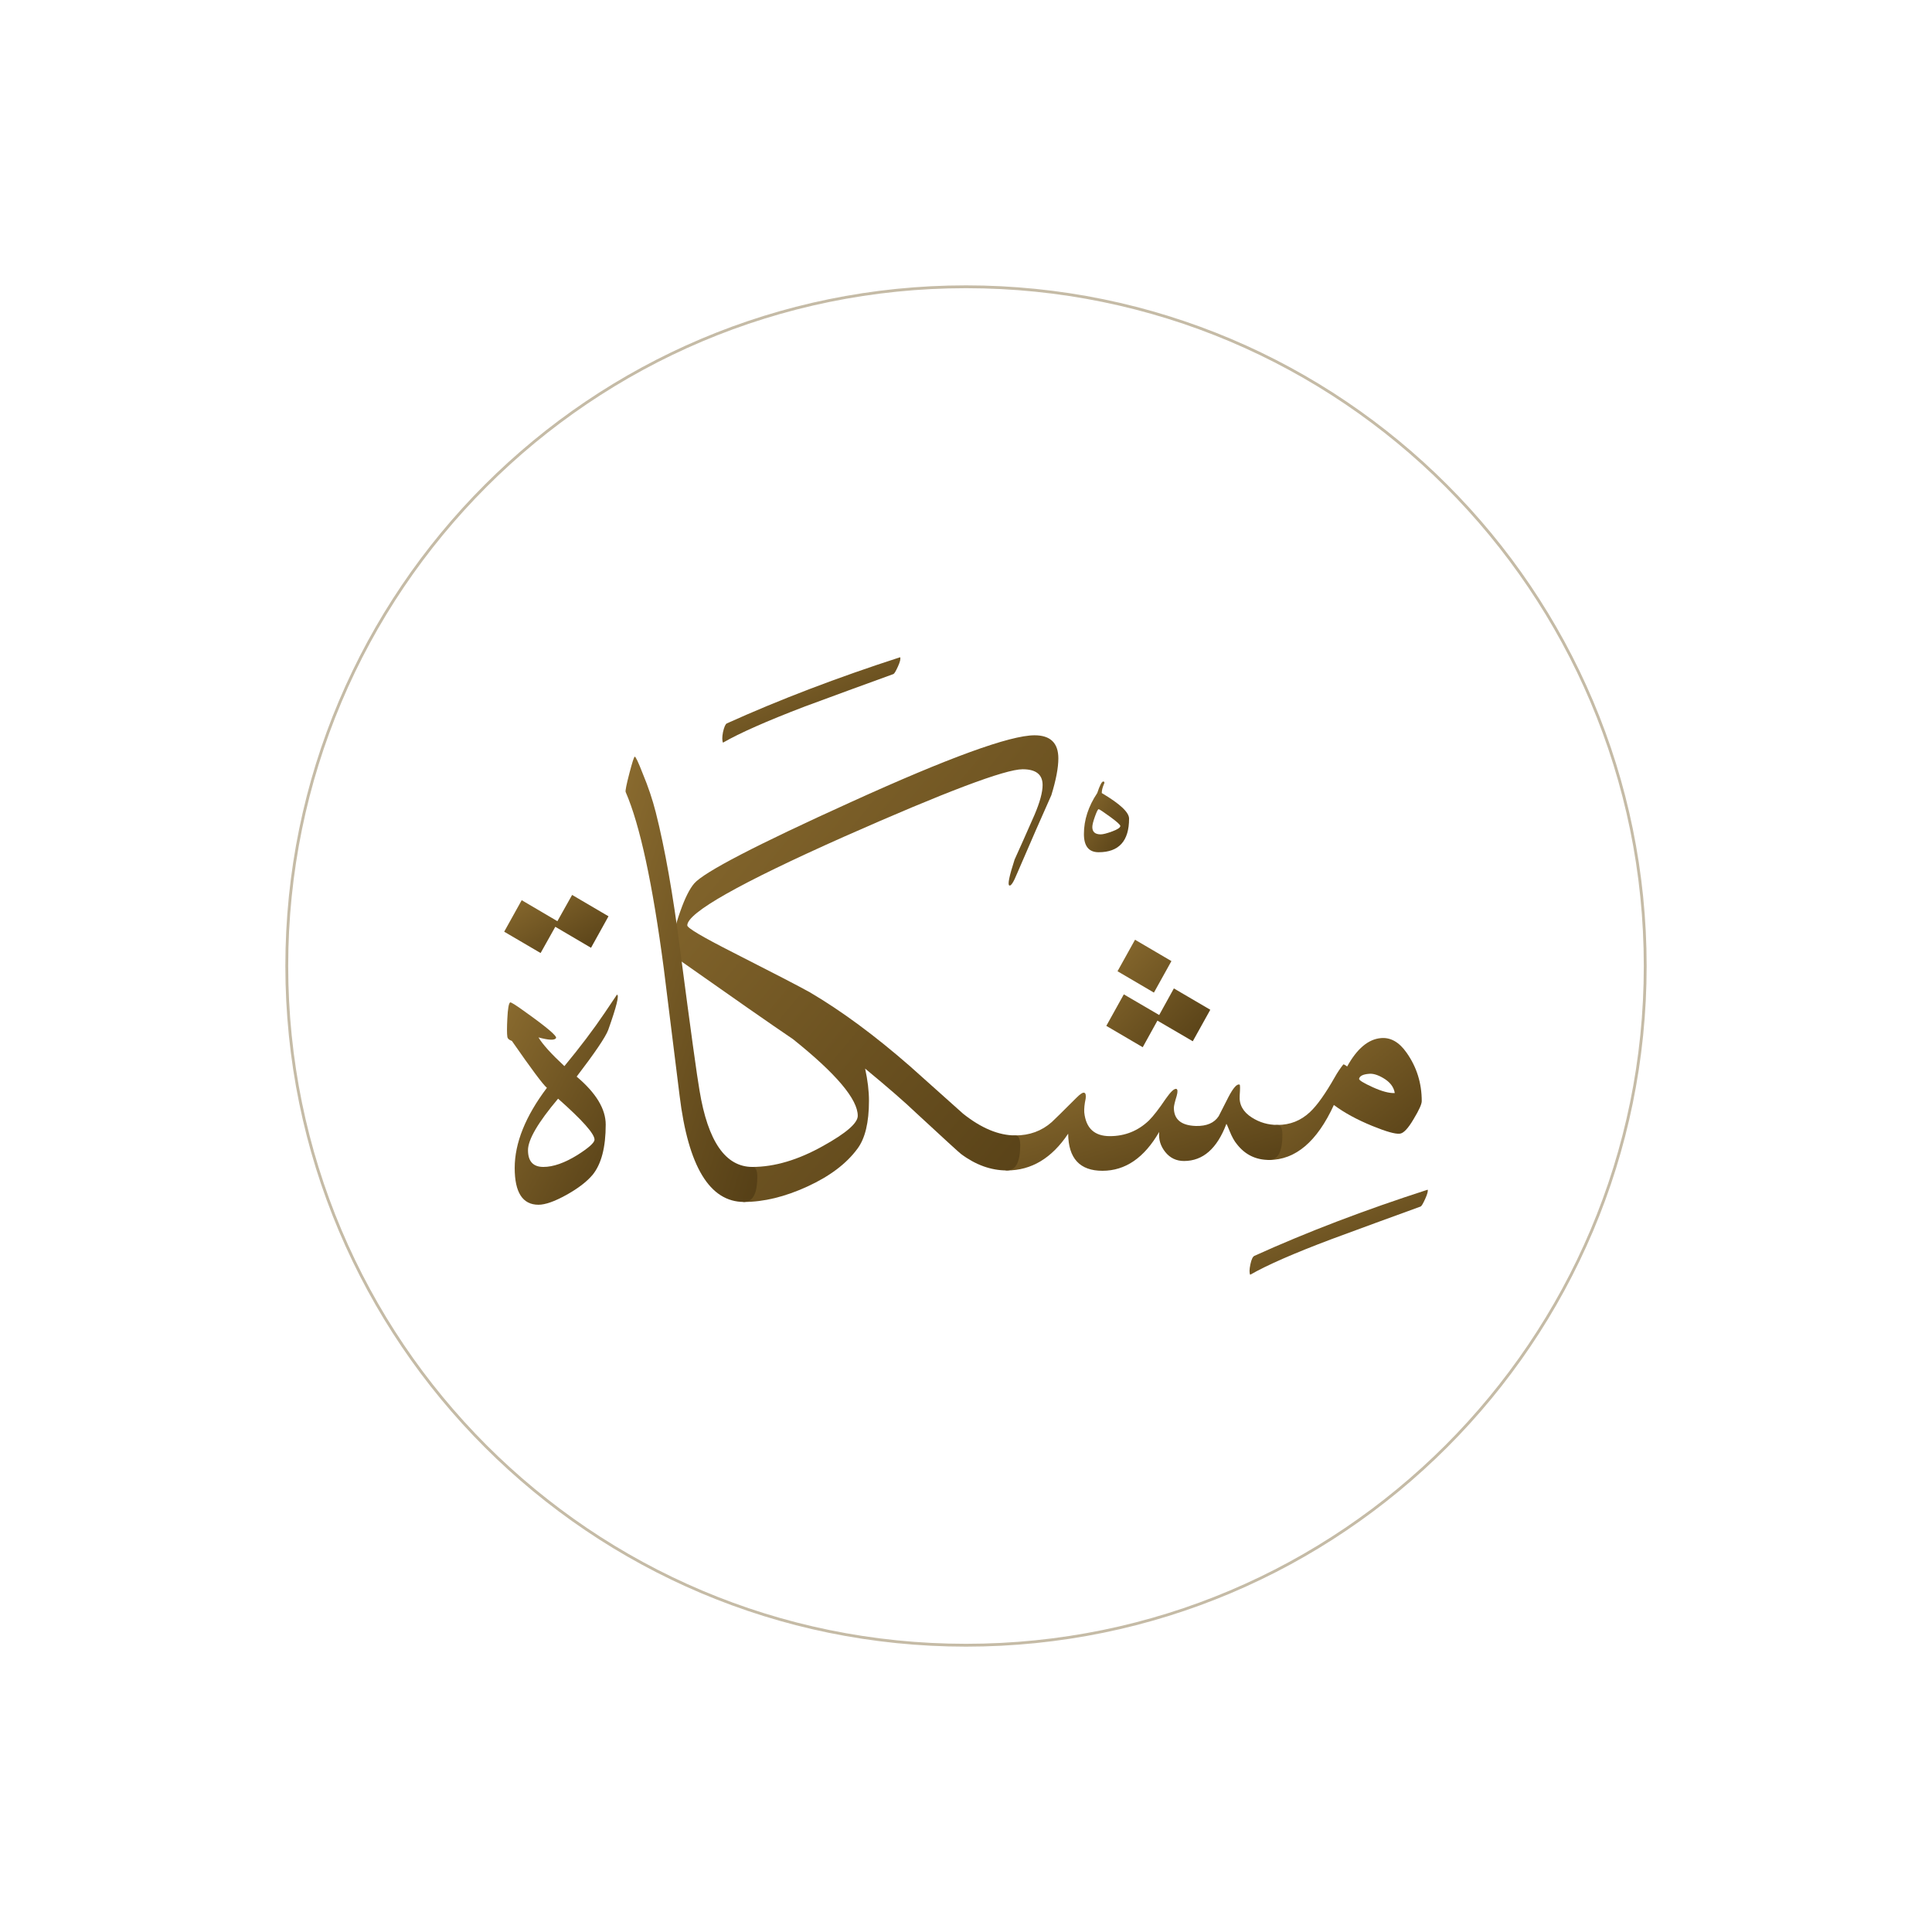
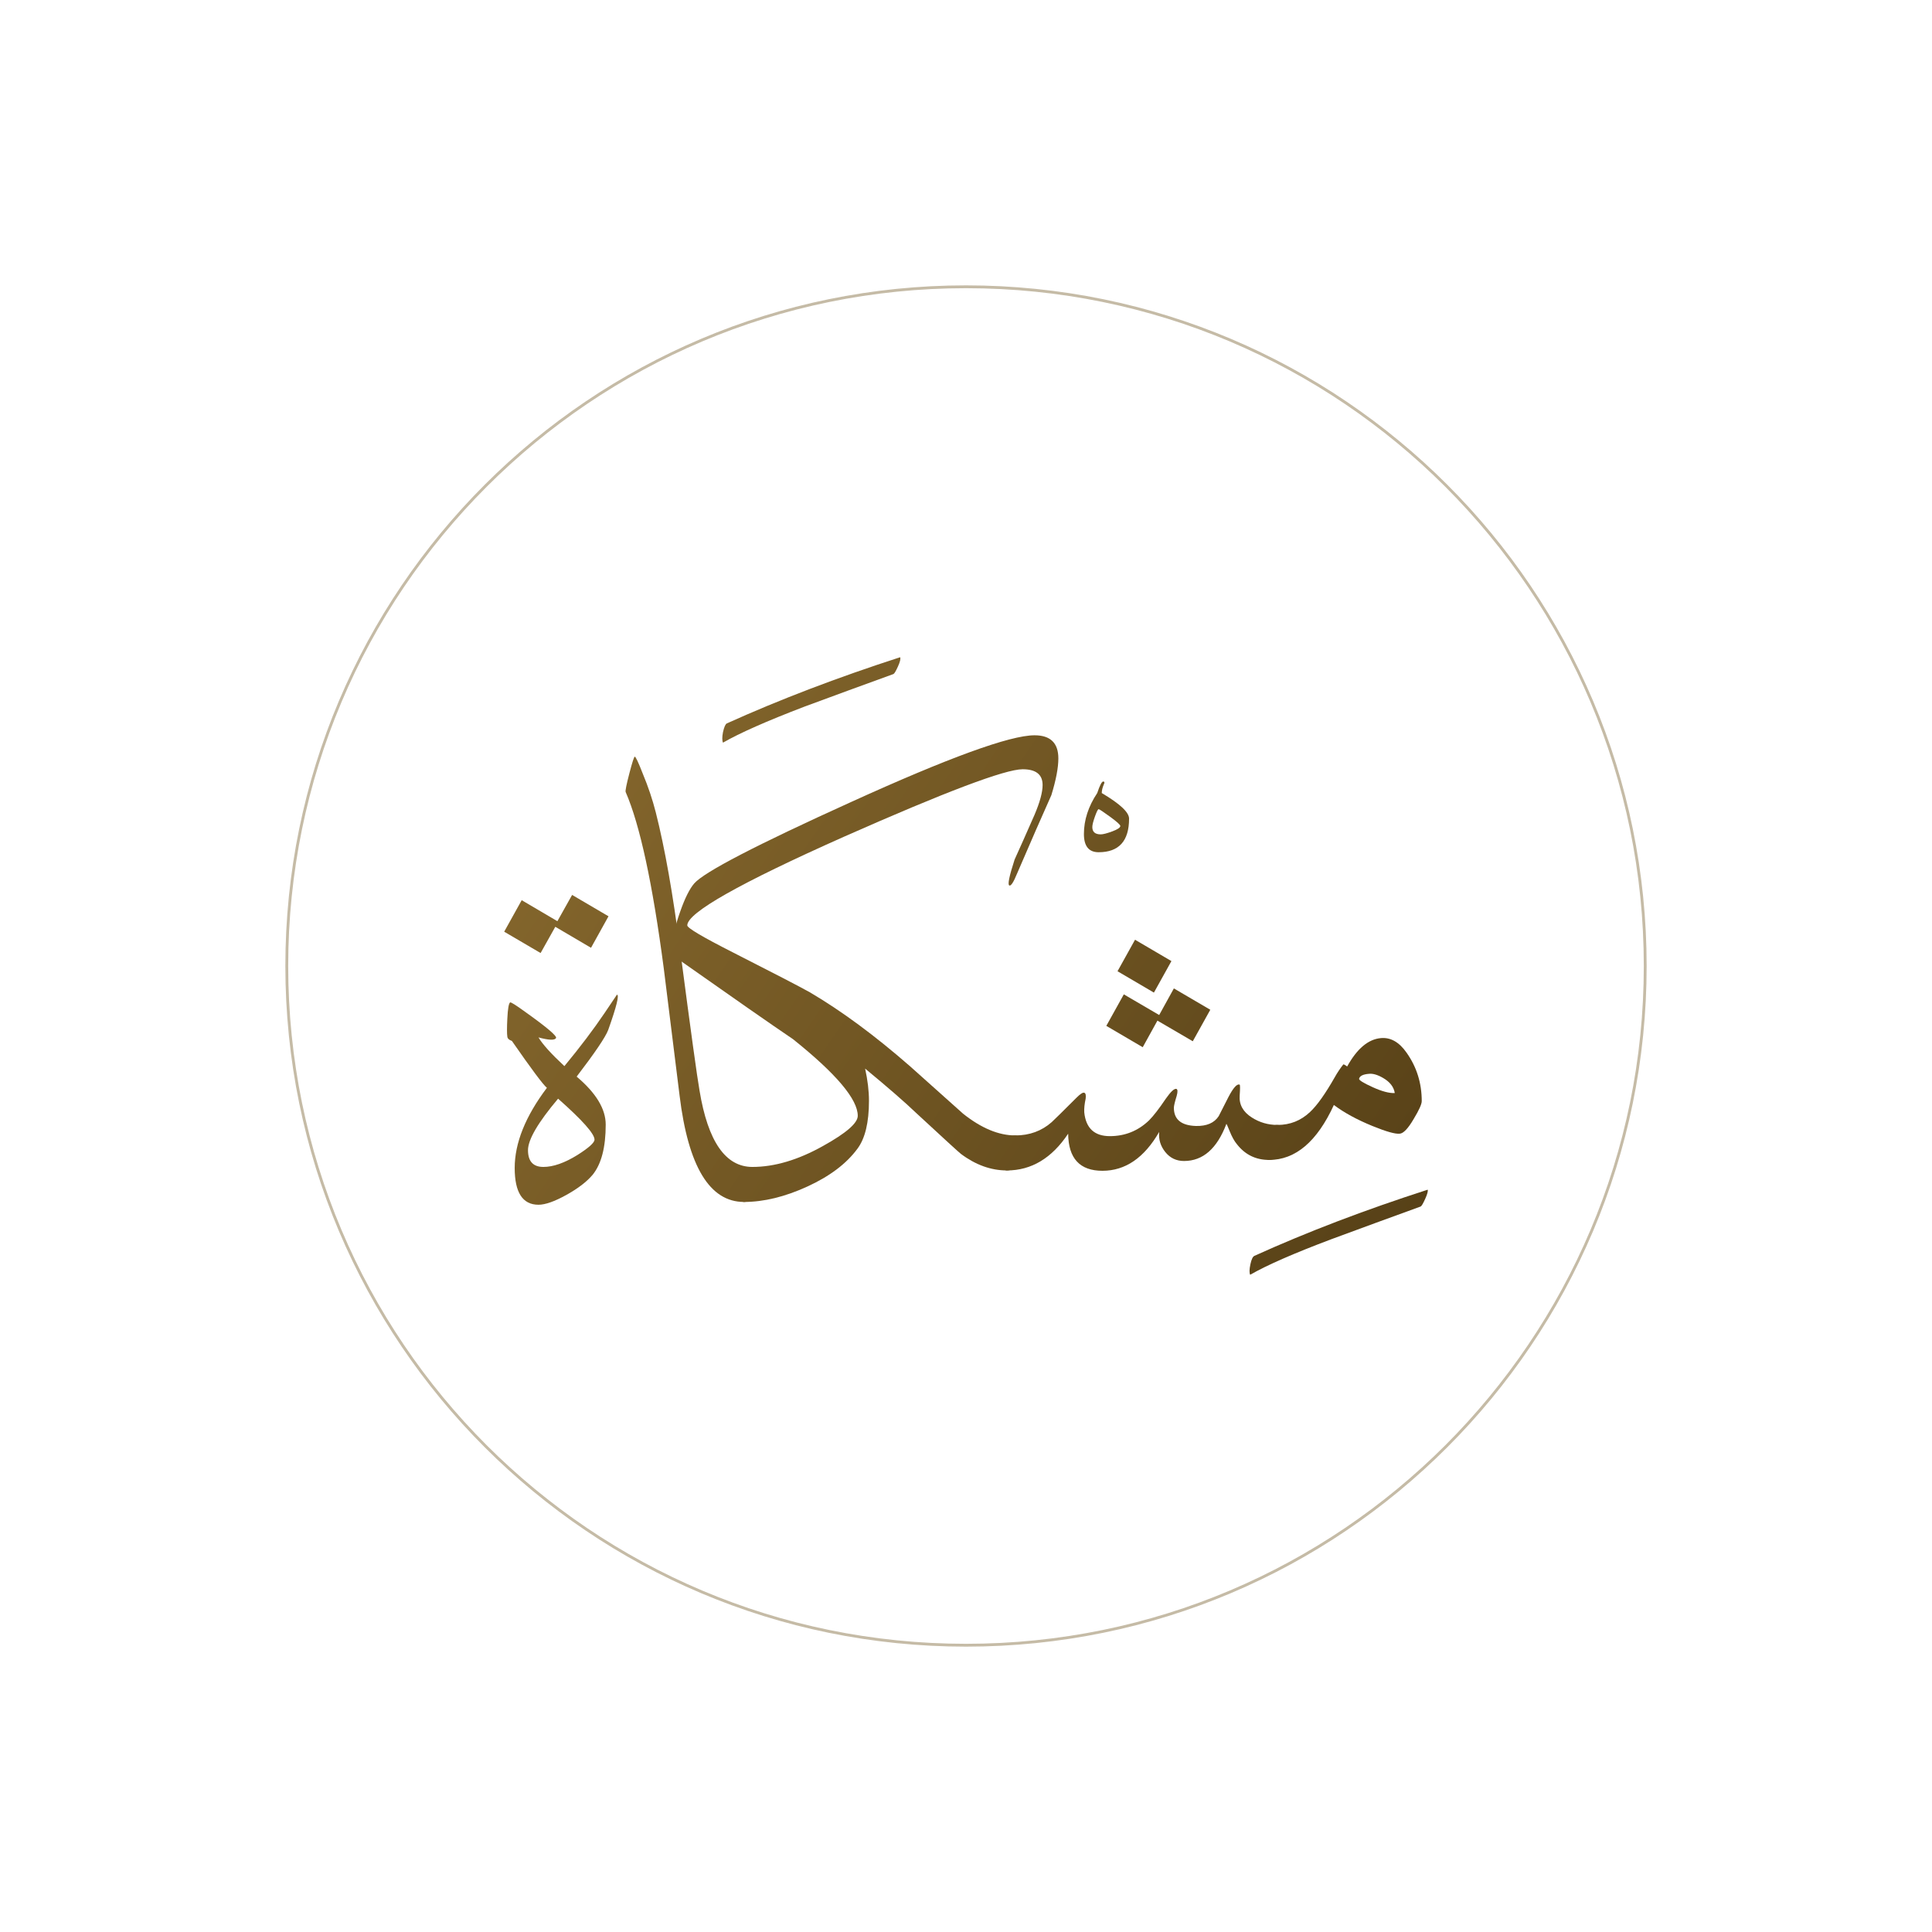
<svg xmlns="http://www.w3.org/2000/svg" viewBox="0 0 1024 1024" width="1024" height="1024">
  <defs>
-     <linearGradient id="champagneGold" x1="0%" y1="0%" x2="100%" y2="100%">
+     <linearGradient id="champagneGold" gradientUnits="userSpaceOnUse" x1="260" y1="340" x2="760" y2="680">
      <stop offset="0%" stop-color="#E5CFA0" />
      <stop offset="100%" stop-color="#B89655" />
    </linearGradient>
-     <linearGradient id="umberBronze" x1="0%" y1="0%" x2="100%" y2="100%">
+     <linearGradient id="umberBronze" gradientUnits="userSpaceOnUse" x1="260" y1="340" x2="760" y2="680">
      <stop offset="0%" stop-color="#8A6B2F" />
      <stop offset="100%" stop-color="#553F16" />
    </linearGradient>
    <radialGradient id="obsidianAura" cx="50%" cy="50%" r="50%">
      <stop offset="0%" stop-color="#C8A96A" stop-opacity="0.08" />
      <stop offset="60%" stop-color="#C8A96A" stop-opacity="0.02" />
      <stop offset="100%" stop-color="#C8A96A" stop-opacity="0.0" />
    </radialGradient>
    <radialGradient id="alabasterAura" cx="50%" cy="50%" r="50%">
      <stop offset="0%" stop-color="#705622" stop-opacity="0.06" />
      <stop offset="60%" stop-color="#705622" stop-opacity="0.015" />
      <stop offset="100%" stop-color="#705622" stop-opacity="0.0" />
    </radialGradient>
  </defs>
  <circle cx="512" cy="512" r="360" fill="none" stroke="#705622" stroke-width="1.5" stroke-opacity="0.40" />
-   <g fill="url(#umberBronze)" fill-rule="evenodd">
+   <g fill="url(#umberBronze)" fill-rule="nonzero">
    <path d="M753.55 583.62 Q753.55 586.03 749.28 593.08 Q744.83 600.69 741.86 600.88 Q738.33 601.25 727.39 596.79 Q715.14 591.79 706.98 585.66 Q693.62 614.79 672.65 614.79 Q670.05 614.79 670.05 609.60 Q670.05 596.24 677.10 596.24 Q687.12 596.24 694.36 589.37 Q699.93 584.18 707.53 570.82 Q709.39 567.48 711.99 564.14 Q712.54 564.14 714.03 565.25 Q721.82 551.15 731.84 550.22 Q739.63 549.48 745.57 558.02 Q753.55 569.33 753.55 583.62 Z M739.26 579.35 Q738.52 574.53 733.14 571.38 Q728.69 568.78 725.53 569.15 Q720.89 569.52 720.34 571.75 Q720.15 572.86 727.48 576.20 Q734.81 579.54 739.26 579.35 Z" />
    <path d="M677.10 596.24 Q679.70 596.24 679.70 601.43 Q679.70 614.79 672.65 614.79 Q662.07 614.79 655.58 606.44 Q653.54 604.03 651.68 599.39 Q650.20 595.68 650.01 595.68 Q642.59 615.35 627.56 615.35 Q621.44 615.35 617.64 610.62 Q613.83 605.89 614.39 599.95 Q602.51 620.54 584.33 620.54 Q566.33 620.54 566.15 600.88 Q553.16 620.36 533.68 620.36 Q531.08 620.36 531.08 615.16 Q531.08 601.80 538.13 601.80 Q549.45 601.80 557.43 594.75 Q559.65 592.71 570.60 581.77 Q573.57 578.80 574.68 579.17 Q575.79 579.54 575.42 582.32 Q574.50 586.59 574.68 589.56 Q575.98 602.18 588.23 602.18 Q600.29 602.18 609.01 593.83 Q612.53 590.30 617.91 582.32 Q621.81 576.76 623.48 577.13 Q624.59 577.50 623.67 580.84 Q622.18 585.66 622.18 587.15 Q622.18 596.42 633.87 596.79 Q642.41 596.98 645.93 591.60 Q648.53 586.40 651.13 581.39 Q655.02 573.97 657.06 574.90 Q657.44 575.27 657.06 580.65 Q656.51 587.89 663.56 592.34 Q669.68 596.24 677.10 596.24 Z" />
    <path d="M560.95 401.97 Q560.95 409.39 557.24 421.45 Q550.00 437.60 539.06 463.02 Q536.27 469.88 534.97 469.32 Q533.49 468.77 537.76 455.59 Q541.65 447.06 548.33 431.84 Q552.60 421.82 552.60 416.07 Q552.60 407.72 542.02 407.72 Q528.11 407.72 447.21 443.53 Q364.27 480.46 364.27 490.48 Q364.27 492.52 388.39 504.76 Q421.23 521.46 429.21 525.92 Q454.45 540.76 482.46 565.25 Q496.57 577.87 510.48 590.30 Q524.95 601.80 538.13 601.80 Q540.73 601.80 540.73 607.00 Q540.73 620.36 533.68 620.36 Q521.06 620.36 509.37 611.64 Q507.88 610.53 485.62 589.93 Q476.71 581.39 458.53 566.37 Q460.57 575.64 460.57 583.44 Q460.57 600.69 454.45 608.86 Q445.73 620.73 427.91 628.89 Q410.10 637.06 394.33 637.06 Q391.73 637.06 391.73 631.86 Q391.73 618.50 398.78 618.50 Q416.41 618.50 436.26 607.37 Q454.63 597.17 454.63 591.41 Q454.63 578.24 420.31 550.78 Q403.05 539.09 358.52 507.73 Q356.48 506.25 356.48 501.61 Q356.48 494.37 360.56 483.05 Q364.27 472.48 367.98 468.21 Q375.96 459.12 450.92 425.16 Q528.85 389.72 548.33 389.72 Q560.95 389.72 560.95 401.97 Z" />
    <path d="M398.78 618.50 Q401.38 618.50 401.38 623.70 Q401.38 637.06 394.33 637.06 Q367.05 637.06 360.19 580.65 L351.84 513.48 Q342.93 445.76 331.61 419.78 Q331.24 418.86 333.56 409.95 Q335.88 401.04 336.44 401.04 Q337.18 401.04 340.71 410.13 Q344.97 420.34 347.57 430.54 Q354.81 459.12 360.56 504.02 Q368.91 567.66 370.77 578.05 Q377.44 618.50 398.78 618.50 Z" />
    <path d="M326.98 527.21 Q329.02 527.21 322.34 545.96 Q320.11 551.71 305.64 570.63 Q321.04 583.62 321.04 596.05 Q321.04 614.05 314.17 622.59 Q309.53 628.15 300.16 633.35 Q290.79 638.54 285.41 638.54 Q272.80 638.54 272.80 619.06 Q272.80 599.21 289.87 576.57 Q286.90 574.16 271.31 551.71 Q269.09 550.96 268.90 549.48 Q268.53 547.07 268.90 539.83 Q269.27 532.04 270.38 531.30 Q270.94 530.93 278.36 536.31 Q295.80 548.74 294.69 550.22 Q293.58 552.08 285.41 549.85 Q288.57 555.23 299.14 565.07 Q311.58 550.04 320.48 536.86 Q326.98 527.21 326.98 527.21 Z M315.10 604.03 Q315.10 599.39 295.80 582.32 Q279.85 601.25 279.85 609.60 Q279.85 618.50 288.01 618.50 Q295.80 618.50 306.01 612.20 Q315.10 606.44 315.10 604.03 Z" />
    <path d="M756.70 630.56 Q757.07 631.68 755.40 635.39 Q753.73 639.10 752.99 639.47 Q729.43 648.01 705.86 656.73 Q675.80 668.04 662.63 675.65 Q661.89 674.17 662.72 670.18 Q663.56 666.19 664.86 665.63 Q706.60 646.71 756.70 630.56 Z" />
    <path d="M620.88 509.40 L611.60 526.10 L592.31 514.78 L601.59 498.08 Z M641.48 535.19 L632.20 551.89 L613.46 540.95 L605.67 555.05 L586.37 543.73 L595.65 527.03 L614.39 537.98 L622.18 523.88 Z" />
    <path d="M598.43 433.88 Q598.43 451.70 582.29 451.70 Q574.50 451.70 574.50 442.05 Q574.50 430.92 581.55 420.34 Q583.59 414.22 584.70 414.22 Q585.81 414.22 585.07 415.70 Q583.96 418.30 583.96 420.34 Q598.43 428.88 598.43 433.88 Z M593.79 437.78 Q593.79 436.85 588.32 432.86 Q582.85 428.88 582.29 428.88 Q581.73 428.88 580.34 432.77 Q578.95 436.67 578.95 438.34 Q578.95 442.23 583.40 442.23 Q585.26 442.23 589.52 440.66 Q593.79 439.08 593.79 437.78 Z" />
    <path d="M477.08 348.35 Q477.64 349.46 475.97 353.17 Q474.30 356.88 473.56 357.25 Q449.99 365.79 426.43 374.51 Q396.37 386.01 383.20 393.62 Q382.45 391.95 383.20 388.05 Q384.12 383.97 385.24 383.42 Q427.17 364.49 477.08 348.35 Z" />
    <path d="M322.52 485.65 L313.25 502.35 L294.32 491.22 L286.53 505.13 L267.23 493.82 L276.51 477.12 L295.43 488.25 L303.23 474.33 Z" />
  </g>
</svg>
